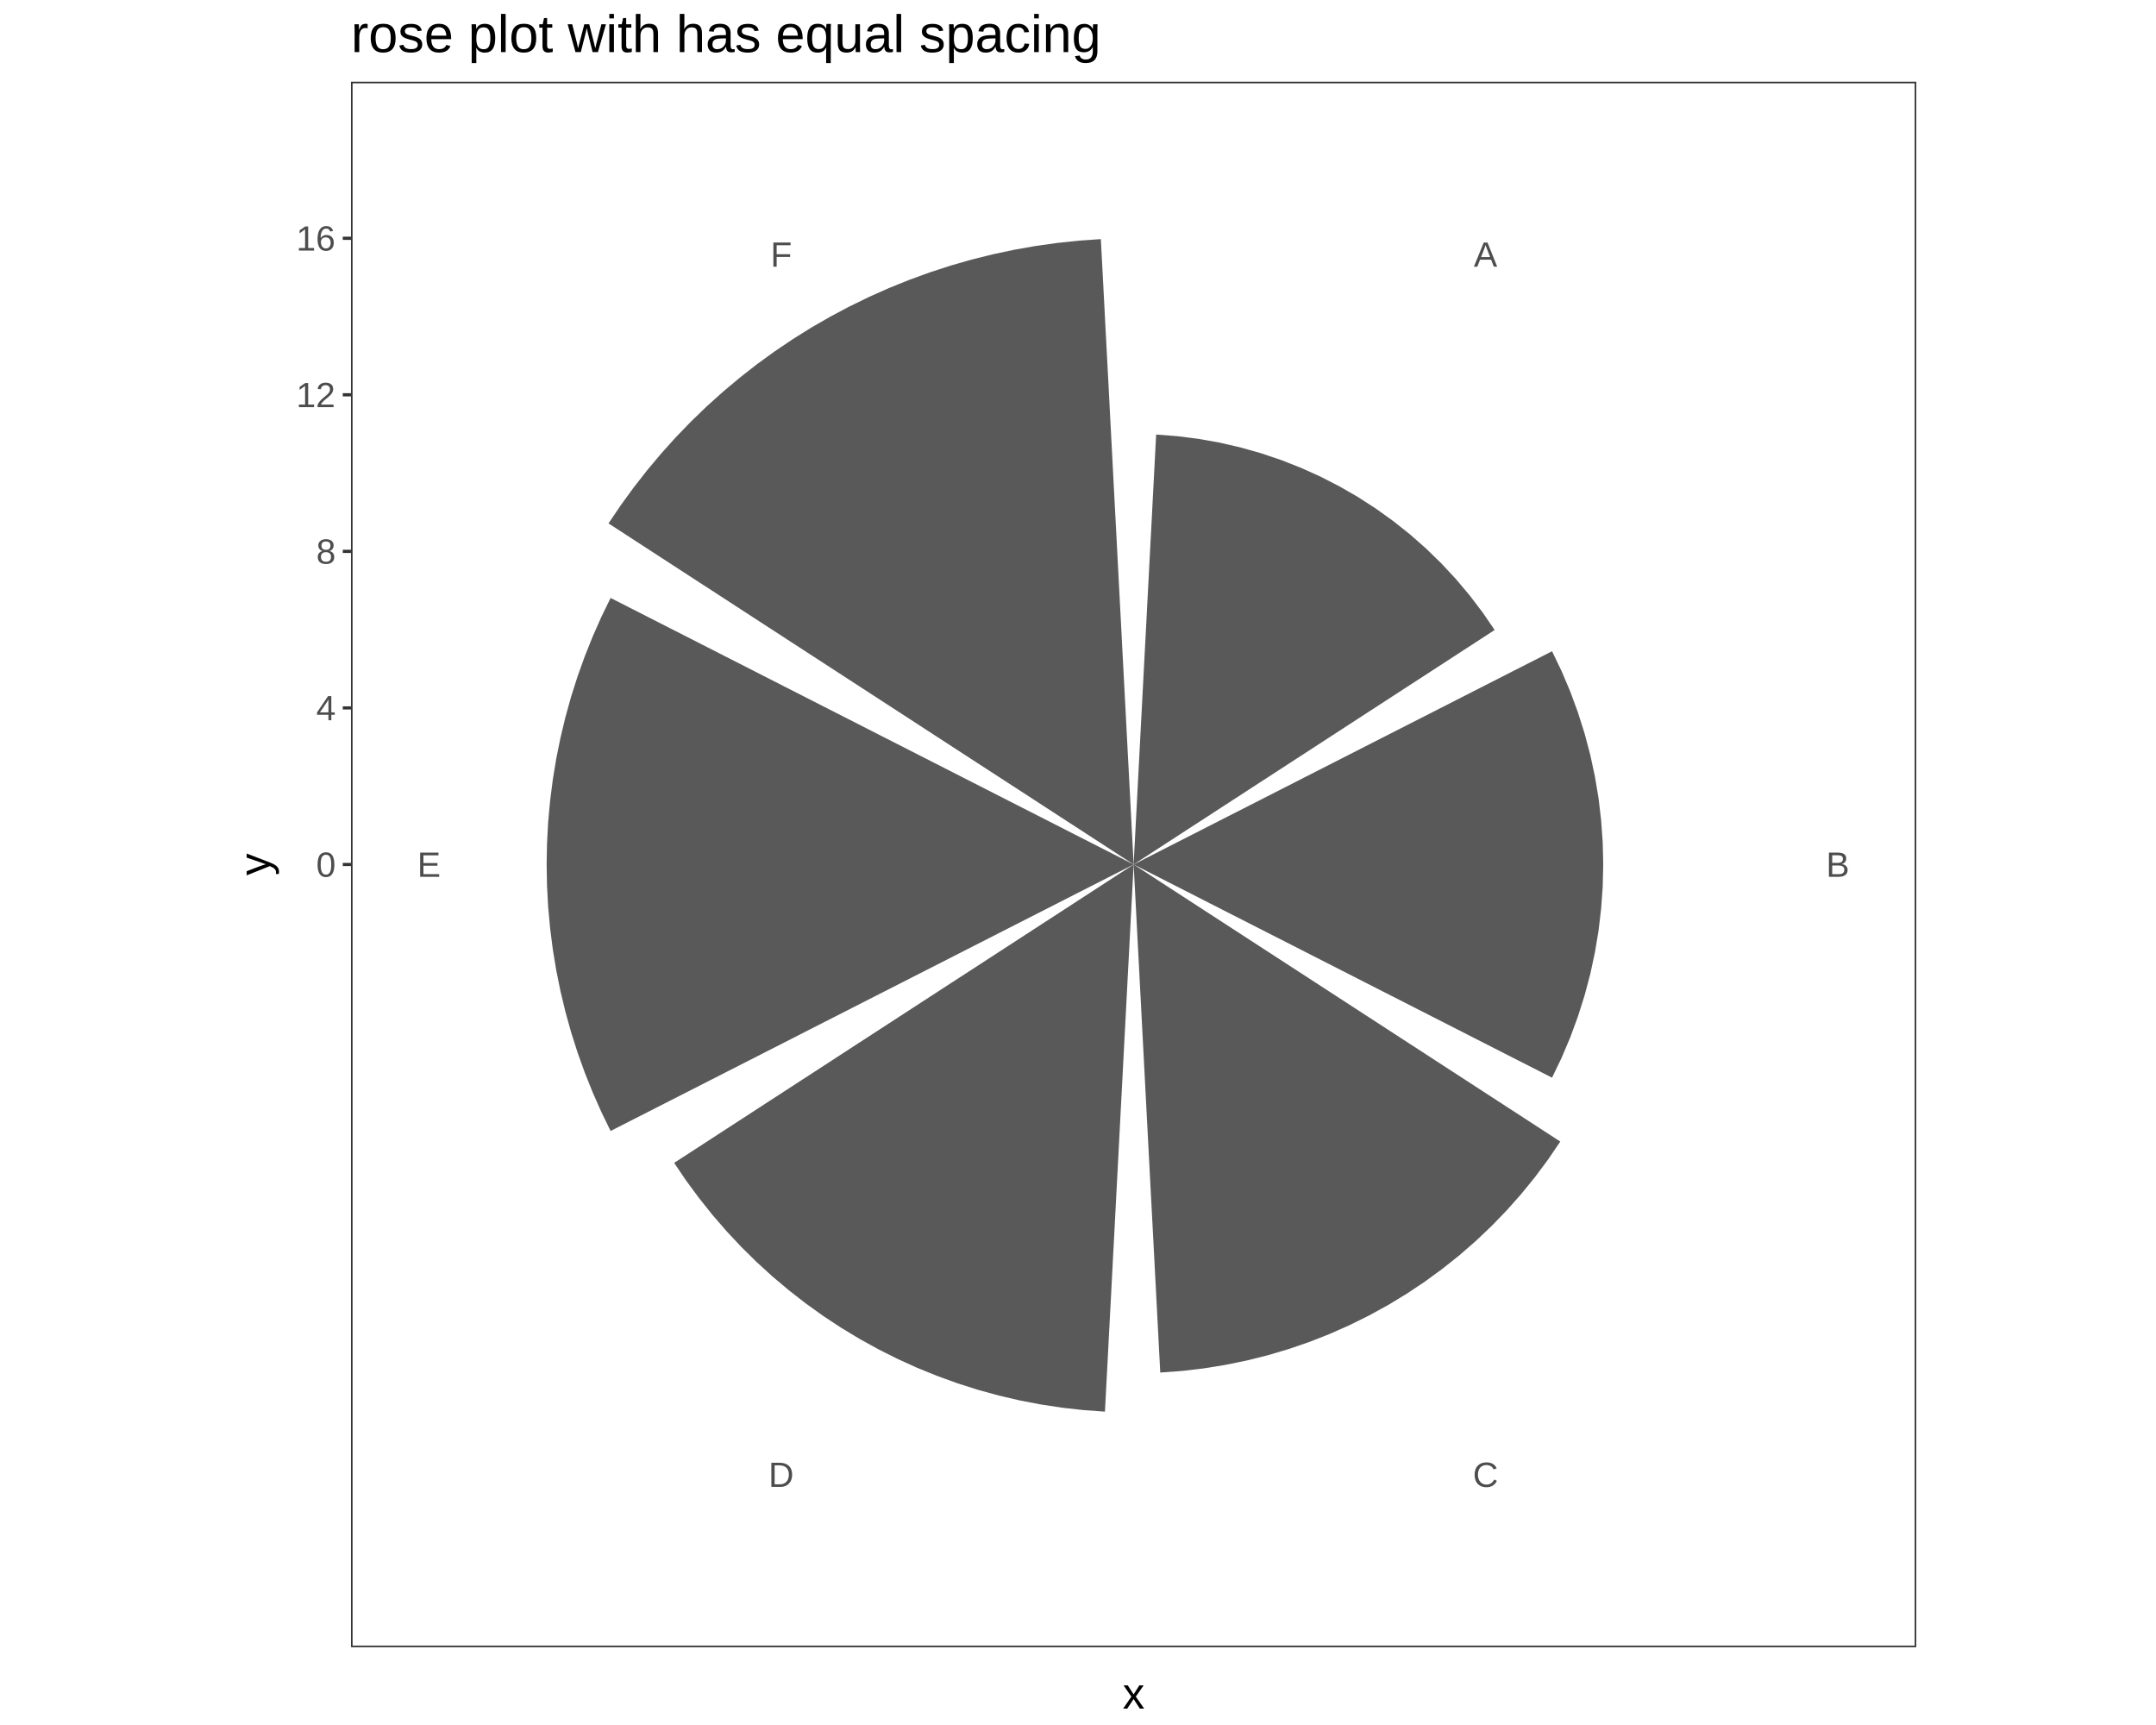
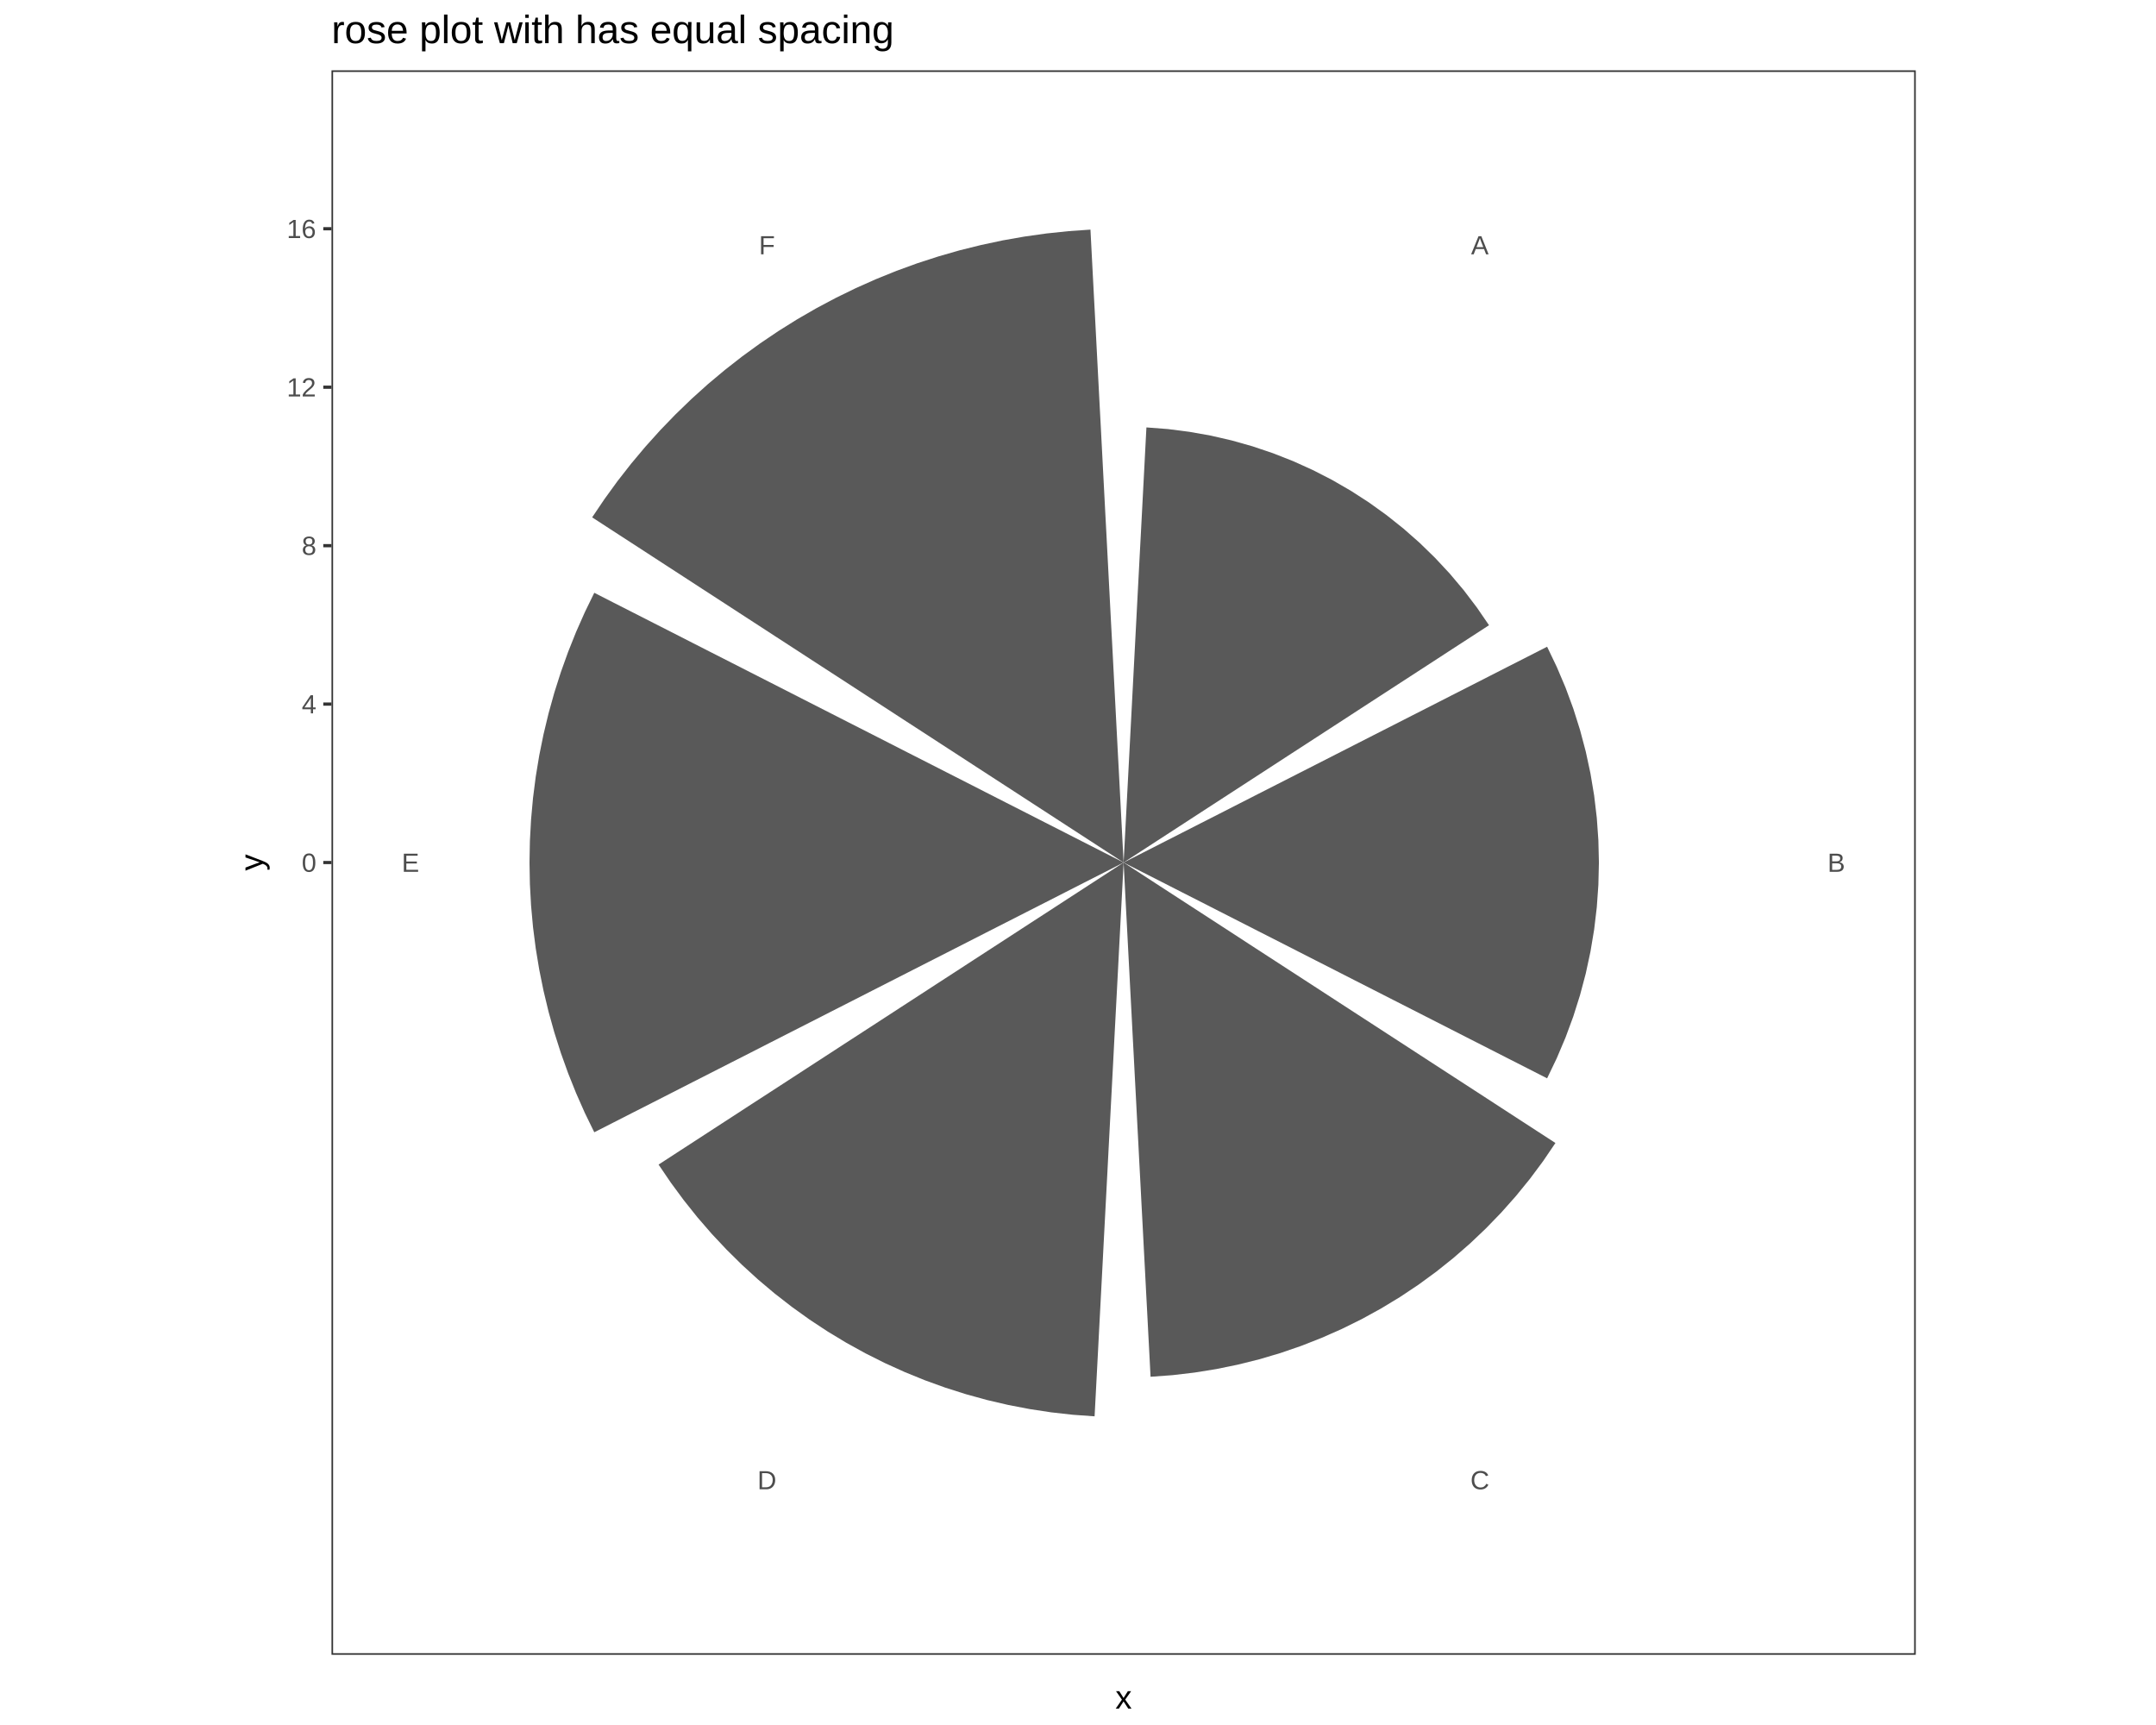
<svg xmlns="http://www.w3.org/2000/svg" viewBox="0 0 720.00 576.00">
  <defs>
    <style type="text/css">
    line, polyline, path, rect, circle {
      fill: none;
      stroke: #000000;
      stroke-linecap: round;
      stroke-linejoin: round;
      stroke-miterlimit: 10.00;
    }
  </style>
  </defs>
  <rect width="100%" height="100%" style="stroke: none; fill: #FFFFFF;" />
  <defs>
-     <clipPath id="cp1">
-       <rect x="74.57" y="0.00" width="570.86" height="576.00" />
+     <clipPath id="cpNzQuNzUxMXw2NDUuMjQ5fDU3Nnww">
+       <rect x="74.75" y="0.00" width="570.50" height="576.00" />
    </clipPath>
  </defs>
-   <rect x="74.57" y="0.00" width="570.86" height="576.00" style="stroke-width: 1.07; stroke: #FFFFFF; fill: #FFFFFF;" clip-path="url(#cp1)" />
+   <rect x="74.75" y="0.00" width="570.50" height="576.00" style="stroke-width: 1.07; stroke: #FFFFFF; fill: #FFFFFF;" clip-path="url(#cpNzQuNzUxMXw2NDUuMjQ5fDU3Nnww)" />
  <defs>
-     <clipPath id="cp2">
+     <clipPath id="cpMHw3MjB8NTc2fDA=">
      <rect x="0.00" y="0.00" width="720.00" height="576.00" />
    </clipPath>
  </defs>
  <defs>
-     <clipPath id="cp3">
-       <rect x="117.21" y="27.28" width="522.74" height="522.74" />
+     <clipPath id="cpMTEwLjY5OXw2MzkuNzY5fDU1Mi41NDd8MjMuNDc2Nw==">
+       <rect x="110.70" y="23.48" width="529.07" height="529.07" />
    </clipPath>
  </defs>
-   <rect x="117.21" y="27.28" width="522.74" height="522.74" style="stroke-width: 1.07; stroke: none; fill: #FFFFFF;" clip-path="url(#cp3)" />
-   <polyline points="386.10,145.10 393.21,145.65 400.28,146.55 407.30,147.80 414.25,149.40 421.11,151.34 427.87,153.62 434.50,156.23 441.00,159.16 447.34,162.42 453.52,165.98 459.51,169.85 465.30,174.01 470.88,178.45 476.23,183.16 481.34,188.13 486.20,193.35 490.79,198.80 495.11,204.48 499.14,210.36 493.11,214.28 487.08,218.19 481.06,222.11 475.03,226.02 469.00,229.93 462.97,233.85 456.94,237.76 450.91,241.68 444.89,245.59 438.86,249.51 432.83,253.42 426.80,257.34 420.77,261.25 414.75,265.17 408.72,269.08 402.69,273.00 396.66,276.91 390.63,280.83 384.61,284.74 378.58,288.66 378.58,288.66 378.95,281.48 379.33,274.30 379.71,267.12 380.08,259.94 380.46,252.77 380.83,245.59 381.21,238.41 381.59,231.23 381.96,224.05 382.34,216.88 382.72,209.70 383.09,202.52 383.47,195.34 383.84,188.17 384.22,180.99 384.60,173.81 384.97,166.63 385.35,159.45 385.72,152.28 386.10,145.10 " style="stroke-width: 1.07; stroke: none; fill: #595959;" clip-path="url(#cp3)" />
-   <polyline points="518.31,217.46 521.51,224.12 524.39,230.92 526.94,237.86 529.17,244.90 531.07,252.05 532.62,259.27 533.84,266.56 534.70,273.90 535.23,281.27 535.40,288.66 535.23,296.04 534.70,303.41 533.84,310.75 532.62,318.04 531.07,325.26 529.17,332.41 526.94,339.45 524.39,346.39 521.51,353.19 518.31,359.85 511.96,356.61 505.60,353.38 499.25,350.14 492.90,346.91 486.55,343.67 480.20,340.43 473.85,337.20 467.50,333.96 461.14,330.73 454.79,327.49 448.44,324.25 442.09,321.02 435.74,317.78 429.39,314.54 423.04,311.31 416.69,308.07 410.33,304.84 403.98,301.60 397.63,298.36 391.28,295.13 384.93,291.89 378.58,288.66 378.58,288.66 384.93,285.42 391.28,282.18 397.63,278.95 403.98,275.71 410.33,272.47 416.69,269.24 423.04,266.00 429.39,262.77 435.74,259.53 442.09,256.29 448.44,253.06 454.79,249.82 461.14,246.58 467.50,243.35 473.85,240.11 480.20,236.88 486.55,233.64 492.90,230.40 499.25,227.17 505.60,223.93 511.96,220.70 518.31,217.46 " style="stroke-width: 1.07; stroke: none; fill: #595959;" clip-path="url(#cp3)" />
-   <polyline points="521.06,381.18 516.97,387.20 512.62,393.04 508.03,398.68 503.19,404.13 498.14,409.36 492.86,414.37 487.37,419.15 481.68,423.68 475.80,427.98 469.75,432.01 463.52,435.79 457.14,439.29 450.62,442.51 443.97,445.46 437.19,448.12 430.31,450.48 423.33,452.55 416.27,454.31 409.14,455.77 401.95,456.93 394.73,457.78 387.47,458.31 387.10,451.24 386.73,444.18 386.36,437.11 385.99,430.04 385.62,422.97 385.25,415.90 384.88,408.83 384.50,401.76 384.13,394.69 383.76,387.62 383.39,380.55 383.02,373.48 382.65,366.42 382.28,359.35 381.91,352.28 381.54,345.21 381.17,338.14 380.80,331.07 380.43,324.00 380.06,316.93 379.69,309.86 379.32,302.79 378.95,295.72 378.58,288.66 378.58,288.66 384.51,292.51 390.45,296.37 396.39,300.22 402.32,304.08 408.26,307.93 414.20,311.79 420.13,315.64 426.07,319.50 432.01,323.35 437.95,327.21 443.88,331.06 449.82,334.92 455.76,338.78 461.69,342.63 467.63,346.49 473.57,350.34 479.50,354.20 485.44,358.05 491.38,361.91 497.31,365.76 503.25,369.62 509.19,373.47 515.12,377.33 521.06,381.18 " style="stroke-width: 1.07; stroke: none; fill: #595959;" clip-path="url(#cp3)" />
-   <polyline points="369.00,471.36 361.84,470.85 354.70,470.05 347.59,468.97 340.54,467.62 333.54,465.99 326.61,464.08 319.77,461.91 313.01,459.46 306.35,456.76 299.81,453.79 293.39,450.57 287.10,447.10 280.95,443.39 274.95,439.44 269.11,435.25 263.44,430.84 257.94,426.21 252.64,421.37 247.52,416.32 242.61,411.08 237.91,405.65 233.43,400.03 229.16,394.25 225.13,388.30 231.27,384.32 237.41,380.33 243.55,376.34 249.69,372.36 255.82,368.37 261.96,364.39 268.10,360.40 274.24,356.42 280.37,352.43 286.51,348.44 292.65,344.46 298.79,340.47 304.92,336.49 311.06,332.50 317.20,328.51 323.34,324.53 329.48,320.54 335.61,316.56 341.75,312.57 347.89,308.58 354.03,304.60 360.16,300.61 366.30,296.63 372.44,292.64 378.58,288.66 378.58,288.66 378.19,295.96 377.81,303.27 377.43,310.58 377.05,317.89 376.66,325.20 376.28,332.51 375.90,339.81 375.51,347.12 375.13,354.43 374.75,361.74 374.36,369.05 373.98,376.36 373.60,383.66 373.22,390.97 372.83,398.28 372.45,405.59 372.07,412.90 371.68,420.21 371.30,427.51 370.92,434.82 370.53,442.13 370.15,449.44 369.77,456.75 369.38,464.06 369.00,471.36 " style="stroke-width: 1.07; stroke: none; fill: #595959;" clip-path="url(#cp3)" />
-   <polyline points="203.91,377.65 200.80,371.26 197.93,364.76 195.29,358.17 192.89,351.48 190.73,344.71 188.83,337.86 187.17,330.95 185.76,323.99 184.61,316.98 183.71,309.93 183.06,302.85 182.68,295.76 182.55,288.66 182.68,281.55 183.06,274.46 183.71,267.38 184.61,260.33 185.76,253.32 187.17,246.36 188.83,239.45 190.73,232.60 192.89,225.83 195.29,219.14 197.93,212.55 200.80,206.05 203.91,199.66 210.38,202.96 216.85,206.25 223.32,209.55 229.79,212.84 236.26,216.14 242.73,219.44 249.20,222.73 255.67,226.03 262.14,229.33 268.60,232.62 275.07,235.92 281.54,239.21 288.01,242.51 294.48,245.81 300.95,249.10 307.42,252.40 313.89,255.69 320.36,258.99 326.83,262.29 333.29,265.58 339.76,268.88 346.23,272.17 352.70,275.47 359.17,278.77 365.64,282.06 372.11,285.36 378.58,288.66 378.58,288.66 372.11,291.95 365.64,295.25 359.17,298.54 352.70,301.84 346.23,305.14 339.76,308.43 333.29,311.73 326.83,315.02 320.36,318.32 313.89,321.62 307.42,324.91 300.95,328.21 294.48,331.50 288.01,334.80 281.54,338.10 275.07,341.39 268.60,344.69 262.14,347.99 255.67,351.28 249.20,354.58 242.73,357.87 236.26,361.17 229.79,364.47 223.32,367.76 216.85,371.06 210.38,374.35 203.91,377.65 " style="stroke-width: 1.07; stroke: none; fill: #595959;" clip-path="url(#cp3)" />
-   <polyline points="203.21,174.77 207.30,168.72 211.59,162.82 216.08,157.07 220.77,151.48 225.65,146.05 230.72,140.80 235.97,135.73 241.40,130.85 246.99,126.16 252.74,121.66 258.64,117.37 264.69,113.29 270.88,109.42 277.21,105.77 283.65,102.35 290.21,99.15 296.88,96.18 303.64,93.45 310.50,90.95 317.44,88.69 324.46,86.68 331.54,84.92 338.68,83.40 345.87,82.13 353.09,81.12 360.35,80.35 367.63,79.84 368.01,87.05 368.39,94.25 368.77,101.45 369.14,108.65 369.52,115.85 369.90,123.05 370.28,130.25 370.65,137.45 371.03,144.65 371.41,151.85 371.78,159.05 372.16,166.25 372.54,173.45 372.92,180.65 373.29,187.85 373.67,195.05 374.05,202.25 374.43,209.45 374.80,216.65 375.18,223.85 375.56,231.05 375.94,238.25 376.31,245.45 376.69,252.65 377.07,259.85 377.45,267.05 377.82,274.25 378.20,281.45 378.58,288.66 378.58,288.66 372.53,284.73 366.48,280.80 360.44,276.87 354.39,272.95 348.34,269.02 342.30,265.09 336.25,261.17 330.20,257.24 324.15,253.31 318.11,249.39 312.06,245.46 306.01,241.53 299.97,237.60 293.92,233.68 287.87,229.75 281.82,225.82 275.78,221.90 269.73,217.97 263.68,214.04 257.64,210.12 251.59,206.19 245.54,202.26 239.50,198.33 233.45,194.41 227.40,190.48 221.35,186.55 215.31,182.63 209.26,178.70 203.21,174.77 " style="stroke-width: 1.07; stroke: none; fill: #595959;" clip-path="url(#cp3)" />
-   <g clip-path="url(#cp3)">
-     <text x="492.19" y="89.06" style="font-size: 8.80pt; fill: #4D4D4D; font-family: Liberation Sans;">A</text>
+   <rect x="110.70" y="23.48" width="529.07" height="529.07" style="stroke-width: 1.07; stroke: none; fill: #FFFFFF;" clip-path="url(#cpMTEwLjY5OXw2MzkuNzY5fDU1Mi41NDd8MjMuNDc2Nw==)" />
+   <polyline points="382.85,142.72 390.04,143.27 397.20,144.19 404.31,145.45 411.34,147.07 418.28,149.03 425.12,151.34 431.84,153.98 438.41,156.95 444.83,160.24 451.08,163.85 457.15,167.77 463.01,171.98 468.65,176.47 474.07,181.24 479.24,186.27 484.16,191.55 488.81,197.07 493.18,202.82 497.26,208.77 491.16,212.73 485.05,216.69 478.95,220.66 472.85,224.62 466.75,228.58 460.65,232.54 454.55,236.50 448.45,240.47 442.35,244.43 436.25,248.39 430.14,252.35 424.04,256.32 417.94,260.28 411.84,264.24 405.74,268.20 399.64,272.16 393.54,276.13 387.44,280.09 381.34,284.05 375.23,288.01 375.23,288.01 375.62,280.75 376.00,273.48 376.38,266.22 376.76,258.95 377.14,251.69 377.52,244.42 377.90,237.16 378.28,229.89 378.66,222.63 379.04,215.36 379.42,208.10 379.80,200.83 380.18,193.57 380.56,186.31 380.95,179.04 381.33,171.78 381.71,164.51 382.09,157.25 382.47,149.98 382.85,142.72 " style="stroke-width: 1.07; stroke: none; fill: #595959;" clip-path="url(#cpMTEwLjY5OXw2MzkuNzY5fDU1Mi41NDd8MjMuNDc2Nw==)" />
+   <polyline points="516.66,215.95 519.89,222.70 522.81,229.58 525.40,236.60 527.65,243.73 529.57,250.96 531.14,258.27 532.37,265.65 533.25,273.07 533.78,280.54 533.96,288.01 533.78,295.49 533.25,302.95 532.37,310.38 531.14,317.75 529.57,325.06 527.65,332.29 525.40,339.42 522.81,346.44 519.89,353.33 516.66,360.07 510.23,356.79 503.80,353.52 497.37,350.24 490.94,346.97 484.51,343.69 478.09,340.42 471.66,337.14 465.23,333.87 458.80,330.59 452.37,327.32 445.95,324.04 439.52,320.77 433.09,317.49 426.66,314.21 420.23,310.94 413.80,307.66 407.38,304.39 400.95,301.11 394.52,297.84 388.09,294.56 381.66,291.29 375.23,288.01 375.23,288.01 381.66,284.74 388.09,281.46 394.52,278.19 400.95,274.91 407.38,271.64 413.80,268.36 420.23,265.08 426.66,261.81 433.09,258.53 439.52,255.26 445.95,251.98 452.37,248.71 458.80,245.43 465.23,242.16 471.66,238.88 478.09,235.61 484.51,232.33 490.94,229.06 497.37,225.78 503.80,222.50 510.23,219.23 516.66,215.95 " style="stroke-width: 1.07; stroke: none; fill: #595959;" clip-path="url(#cpMTEwLjY5OXw2MzkuNzY5fDU1Mi41NDd8MjMuNDc2Nw==)" />
+   <polyline points="519.44,381.66 515.30,387.75 510.90,393.66 506.25,399.37 501.36,404.88 496.24,410.17 490.90,415.24 485.34,420.08 479.58,424.68 473.64,429.02 467.51,433.10 461.21,436.92 454.75,440.47 448.15,443.73 441.41,446.71 434.56,449.40 427.59,451.80 420.53,453.89 413.38,455.67 406.17,457.15 398.89,458.32 391.58,459.18 384.23,459.72 383.86,452.57 383.48,445.41 383.11,438.26 382.73,431.11 382.36,423.95 381.98,416.80 381.61,409.64 381.23,402.49 380.86,395.33 380.48,388.18 380.11,381.02 379.73,373.87 379.36,366.71 378.98,359.56 378.61,352.40 378.23,345.25 377.86,338.09 377.48,330.94 377.11,323.79 376.73,316.63 376.36,309.48 375.98,302.32 375.61,295.17 375.23,288.01 375.23,288.01 381.24,291.91 387.25,295.82 393.26,299.72 399.27,303.62 405.28,307.52 411.29,311.42 417.29,315.33 423.30,319.23 429.31,323.13 435.32,327.03 441.33,330.93 447.34,334.84 453.35,338.74 459.36,342.64 465.36,346.54 471.37,350.44 477.38,354.35 483.39,358.25 489.40,362.15 495.41,366.05 501.42,369.96 507.42,373.86 513.43,377.76 519.44,381.66 " style="stroke-width: 1.07; stroke: none; fill: #595959;" clip-path="url(#cpMTEwLjY5OXw2MzkuNzY5fDU1Mi41NDd8MjMuNDc2Nw==)" />
+   <polyline points="365.54,472.93 358.29,472.41 351.06,471.60 343.88,470.51 336.73,469.14 329.65,467.49 322.64,465.56 315.71,463.36 308.87,460.89 302.14,458.15 295.51,455.15 289.01,451.89 282.65,448.38 276.42,444.62 270.35,440.62 264.44,436.38 258.70,431.92 253.14,427.23 247.77,422.33 242.59,417.22 237.62,411.92 232.86,406.42 228.33,400.74 224.01,394.88 219.93,388.87 226.15,384.83 232.36,380.80 238.57,376.76 244.78,372.73 250.99,368.69 257.21,364.66 263.42,360.63 269.63,356.59 275.84,352.56 282.05,348.52 288.27,344.49 294.48,340.46 300.69,336.42 306.90,332.39 313.11,328.35 319.33,324.32 325.54,320.28 331.75,316.25 337.96,312.22 344.17,308.18 350.39,304.15 356.60,300.11 362.81,296.08 369.02,292.05 375.23,288.01 375.23,288.01 374.85,295.41 374.46,302.81 374.07,310.20 373.68,317.60 373.30,325.00 372.91,332.39 372.52,339.79 372.13,347.19 371.75,354.58 371.36,361.98 370.97,369.38 370.58,376.77 370.19,384.17 369.81,391.57 369.42,398.96 369.03,406.36 368.64,413.76 368.26,421.15 367.87,428.55 367.48,435.95 367.09,443.35 366.71,450.74 366.32,458.14 365.93,465.54 365.54,472.93 " style="stroke-width: 1.07; stroke: none; fill: #595959;" clip-path="url(#cpMTEwLjY5OXw2MzkuNzY5fDU1Mi41NDd8MjMuNDc2Nw==)" />
+   <polyline points="198.46,378.08 195.31,371.62 192.40,365.04 189.73,358.37 187.30,351.60 185.12,344.74 183.19,337.82 181.51,330.82 180.08,323.77 178.91,316.68 178.00,309.55 177.35,302.38 176.96,295.20 176.83,288.01 176.96,280.82 177.35,273.64 178.00,266.48 178.91,259.35 180.08,252.25 181.51,245.20 183.19,238.21 185.12,231.28 187.30,224.43 189.73,217.66 192.40,210.98 195.31,204.41 198.46,197.94 205.00,201.28 211.55,204.61 218.10,207.95 224.65,211.28 231.19,214.62 237.74,217.96 244.29,221.29 250.84,224.63 257.38,227.96 263.93,231.30 270.48,234.64 277.02,237.97 283.57,241.31 290.12,244.64 296.67,247.98 303.21,251.32 309.76,254.65 316.31,257.99 322.86,261.32 329.40,264.66 335.95,268.00 342.50,271.33 349.05,274.67 355.59,278.00 362.14,281.34 368.69,284.68 375.23,288.01 375.23,288.01 368.69,291.35 362.14,294.68 355.59,298.02 349.05,301.36 342.50,304.69 335.95,308.03 329.40,311.36 322.86,314.70 316.31,318.04 309.76,321.37 303.21,324.71 296.67,328.04 290.12,331.38 283.57,334.72 277.02,338.05 270.48,341.39 263.93,344.72 257.38,348.06 250.84,351.40 244.29,354.73 237.74,358.07 231.19,361.40 224.65,364.74 218.10,368.08 211.55,371.41 205.00,374.75 198.46,378.08 " style="stroke-width: 1.07; stroke: none; fill: #595959;" clip-path="url(#cpMTEwLjY5OXw2MzkuNzY5fDU1Mi41NDd8MjMuNDc2Nw==)" />
+   <polyline points="197.75,172.75 201.88,166.63 206.22,160.65 210.77,154.83 215.52,149.17 220.46,143.68 225.59,138.37 230.90,133.24 236.39,128.29 242.05,123.55 247.87,119.00 253.85,114.66 259.97,110.53 266.24,106.61 272.63,102.92 279.16,99.45 285.80,96.21 292.54,93.21 299.39,90.44 306.33,87.91 313.36,85.63 320.46,83.59 327.63,81.81 334.85,80.27 342.13,78.99 349.44,77.96 356.79,77.19 364.16,76.67 364.54,83.96 364.92,91.25 365.30,98.54 365.69,105.82 366.07,113.11 366.45,120.40 366.83,127.69 367.21,134.97 367.60,142.26 367.98,149.55 368.36,156.84 368.74,164.12 369.12,171.41 369.51,178.70 369.89,185.99 370.27,193.27 370.65,200.56 371.03,207.85 371.42,215.14 371.80,222.42 372.18,229.71 372.56,237.00 372.94,244.29 373.32,251.57 373.71,258.86 374.09,266.15 374.47,273.44 374.85,280.72 375.23,288.01 375.23,288.01 369.11,284.04 362.99,280.06 356.87,276.09 350.75,272.11 344.63,268.14 338.51,264.16 332.39,260.19 326.27,256.22 320.15,252.24 314.03,248.27 307.91,244.29 301.79,240.32 295.67,236.34 289.55,232.37 283.43,228.39 277.31,224.42 271.19,220.45 265.07,216.47 258.95,212.50 252.83,208.52 246.71,204.55 240.59,200.57 234.47,196.60 228.35,192.62 222.23,188.65 216.11,184.67 209.99,180.70 203.87,176.73 197.75,172.75 " style="stroke-width: 1.07; stroke: none; fill: #595959;" clip-path="url(#cpMTEwLjY5OXw2MzkuNzY5fDU1Mi41NDd8MjMuNDc2Nw==)" />
+   <g clip-path="url(#cpMTEwLjY5OXw2MzkuNzY5fDU1Mi41NDd8MjMuNDc2Nw==)">
+     <text x="491.27" y="84.92" style="font-size: 8.80px; fill: #4D4D4D; font-family: Liberation Sans;" textLength="6.00px" lengthAdjust="spacingAndGlyphs">A</text>
  </g>
-   <g clip-path="url(#cp3)">
-     <text x="609.81" y="292.78" style="font-size: 8.80pt; fill: #4D4D4D; font-family: Liberation Sans;">B</text>
+   <g clip-path="url(#cpMTEwLjY5OXw2MzkuNzY5fDU1Mi41NDd8MjMuNDc2Nw==)">
+     <text x="610.31" y="291.11" style="font-size: 8.80px; fill: #4D4D4D; font-family: Liberation Sans;" textLength="6.00px" lengthAdjust="spacingAndGlyphs">B</text>
  </g>
-   <g clip-path="url(#cp3)">
-     <text x="491.86" y="496.50" style="font-size: 8.80pt; fill: #4D4D4D; font-family: Liberation Sans;">C</text>
+   <g clip-path="url(#cpMTEwLjY5OXw2MzkuNzY5fDU1Mi41NDd8MjMuNDc2Nw==)">
+     <text x="491.03" y="497.29" style="font-size: 8.80px; fill: #4D4D4D; font-family: Liberation Sans;" textLength="6.50px" lengthAdjust="spacingAndGlyphs">C</text>
  </g>
-   <g clip-path="url(#cp3)">
-     <text x="256.63" y="496.50" style="font-size: 8.80pt; fill: #4D4D4D; font-family: Liberation Sans;">D</text>
+   <g clip-path="url(#cpMTEwLjY5OXw2MzkuNzY5fDU1Mi41NDd8MjMuNDc2Nw==)">
+     <text x="252.94" y="497.29" style="font-size: 8.80px; fill: #4D4D4D; font-family: Liberation Sans;" textLength="6.50px" lengthAdjust="spacingAndGlyphs">D</text>
  </g>
-   <g clip-path="url(#cp3)">
-     <text x="139.34" y="292.78" style="font-size: 8.80pt; fill: #4D4D4D; font-family: Liberation Sans;">E</text>
+   <g clip-path="url(#cpMTEwLjY5OXw2MzkuNzY5fDU1Mi41NDd8MjMuNDc2Nw==)">
+     <text x="134.15" y="291.11" style="font-size: 8.80px; fill: #4D4D4D; font-family: Liberation Sans;" textLength="6.00px" lengthAdjust="spacingAndGlyphs">E</text>
  </g>
-   <g clip-path="url(#cp3)">
-     <text x="257.30" y="89.06" style="font-size: 8.80pt; fill: #4D4D4D; font-family: Liberation Sans;">F</text>
+   <g clip-path="url(#cpMTEwLjY5OXw2MzkuNzY5fDU1Mi41NDd8MjMuNDc2Nw==)">
+     <text x="253.44" y="84.92" style="font-size: 8.80px; fill: #4D4D4D; font-family: Liberation Sans;" textLength="5.50px" lengthAdjust="spacingAndGlyphs">F</text>
  </g>
-   <rect x="117.21" y="27.28" width="522.74" height="522.74" style="stroke-width: 1.07; stroke: #333333;" clip-path="url(#cp3)" />
+   <rect x="110.70" y="23.48" width="529.07" height="529.07" style="stroke-width: 1.07; stroke: #333333;" clip-path="url(#cpMTEwLjY5OXw2MzkuNzY5fDU1Mi41NDd8MjMuNDc2Nw==)" />
  <defs>
-     <clipPath id="cp4">
+     <clipPath id="cpMHw3MjB8NTc2fDA=">
      <rect x="0.00" y="0.00" width="720.00" height="576.00" />
    </clipPath>
  </defs>
-   <g clip-path="url(#cp4)">
-     <text x="105.60" y="292.78" style="font-size: 8.80pt; fill: #4D4D4D; font-family: Liberation Sans;">0</text>
+   <g clip-path="url(#cpMHw3MjB8NTc2fDA=)">
+     <text x="100.76" y="291.11" style="font-size: 8.80px; fill: #4D4D4D; font-family: Liberation Sans;" textLength="5.01px" lengthAdjust="spacingAndGlyphs">0</text>
  </g>
-   <g clip-path="url(#cp4)">
-     <text x="105.60" y="240.51" style="font-size: 8.80pt; fill: #4D4D4D; font-family: Liberation Sans;">4</text>
+   <g clip-path="url(#cpMHw3MjB8NTc2fDA=)">
+     <text x="100.76" y="238.20" style="font-size: 8.80px; fill: #4D4D4D; font-family: Liberation Sans;" textLength="5.01px" lengthAdjust="spacingAndGlyphs">4</text>
  </g>
-   <g clip-path="url(#cp4)">
-     <text x="105.60" y="188.23" style="font-size: 8.80pt; fill: #4D4D4D; font-family: Liberation Sans;">8</text>
+   <g clip-path="url(#cpMHw3MjB8NTc2fDA=)">
+     <text x="100.76" y="185.29" style="font-size: 8.80px; fill: #4D4D4D; font-family: Liberation Sans;" textLength="5.01px" lengthAdjust="spacingAndGlyphs">8</text>
  </g>
-   <g clip-path="url(#cp4)">
-     <text x="98.93" y="135.96" style="font-size: 8.80pt; fill: #4D4D4D; font-family: Liberation Sans;">12</text>
+   <g clip-path="url(#cpMHw3MjB8NTc2fDA=)">
+     <text x="95.76" y="132.38" style="font-size: 8.80px; fill: #4D4D4D; font-family: Liberation Sans;" textLength="10.01px" lengthAdjust="spacingAndGlyphs">12</text>
  </g>
-   <g clip-path="url(#cp4)">
-     <text x="98.93" y="83.68" style="font-size: 8.80pt; fill: #4D4D4D; font-family: Liberation Sans;">16</text>
+   <g clip-path="url(#cpMHw3MjB8NTc2fDA=)">
+     <text x="95.76" y="79.48" style="font-size: 8.80px; fill: #4D4D4D; font-family: Liberation Sans;" textLength="10.01px" lengthAdjust="spacingAndGlyphs">16</text>
  </g>
-   <polyline points="114.47,288.66 117.21,288.66 " style="stroke-width: 1.07; stroke: #333333; stroke-linecap: butt;" clip-path="url(#cp4)" />
-   <polyline points="114.47,236.38 117.21,236.38 " style="stroke-width: 1.07; stroke: #333333; stroke-linecap: butt;" clip-path="url(#cp4)" />
-   <polyline points="114.47,184.11 117.21,184.11 " style="stroke-width: 1.07; stroke: #333333; stroke-linecap: butt;" clip-path="url(#cp4)" />
-   <polyline points="114.47,131.83 117.21,131.83 " style="stroke-width: 1.07; stroke: #333333; stroke-linecap: butt;" clip-path="url(#cp4)" />
-   <polyline points="114.47,79.56 117.21,79.56 " style="stroke-width: 1.07; stroke: #333333; stroke-linecap: butt;" clip-path="url(#cp4)" />
-   <g clip-path="url(#cp4)">
-     <text x="374.91" y="570.52" style="font-size: 11.00pt; font-family: Liberation Sans;">x</text>
+   <polyline points="107.96,288.01 110.70,288.01 " style="stroke-width: 1.07; stroke: #333333; stroke-linecap: butt;" clip-path="url(#cpMHw3MjB8NTc2fDA=)" />
+   <polyline points="107.96,235.10 110.70,235.10 " style="stroke-width: 1.07; stroke: #333333; stroke-linecap: butt;" clip-path="url(#cpMHw3MjB8NTc2fDA=)" />
+   <polyline points="107.96,182.20 110.70,182.20 " style="stroke-width: 1.07; stroke: #333333; stroke-linecap: butt;" clip-path="url(#cpMHw3MjB8NTc2fDA=)" />
+   <polyline points="107.96,129.29 110.70,129.29 " style="stroke-width: 1.07; stroke: #333333; stroke-linecap: butt;" clip-path="url(#cpMHw3MjB8NTc2fDA=)" />
+   <polyline points="107.96,76.38 110.70,76.38 " style="stroke-width: 1.07; stroke: #333333; stroke-linecap: butt;" clip-path="url(#cpMHw3MjB8NTc2fDA=)" />
+   <g clip-path="url(#cpMHw3MjB8NTc2fDA=)">
+     <text x="372.48" y="570.52" style="font-size: 11.00px; font-family: Liberation Sans;" textLength="5.50px" lengthAdjust="spacingAndGlyphs">x</text>
  </g>
-   <g clip-path="url(#cp4)">
-     <text transform="translate(90.13,292.32) rotate(-90)" style="font-size: 11.00pt; font-family: Liberation Sans;">y</text>
+   <g clip-path="url(#cpMHw3MjB8NTc2fDA=)">
+     <text transform="translate(87.79,290.76) rotate(-90)" style="font-size: 11.00px; font-family: Liberation Sans;" textLength="5.50px" lengthAdjust="spacingAndGlyphs">y</text>
  </g>
-   <g clip-path="url(#cp4)">
-     <text x="117.21" y="17.40" style="font-size: 13.20pt; font-family: Liberation Sans;">rose plot with has equal spacing</text>
+   <g clip-path="url(#cpMHw3MjB8NTc2fDA=)">
+     <text x="110.70" y="14.42" style="font-size: 13.20px; font-family: Liberation Sans;" textLength="185.00px" lengthAdjust="spacingAndGlyphs">rose plot with has equal spacing</text>
  </g>
</svg>
